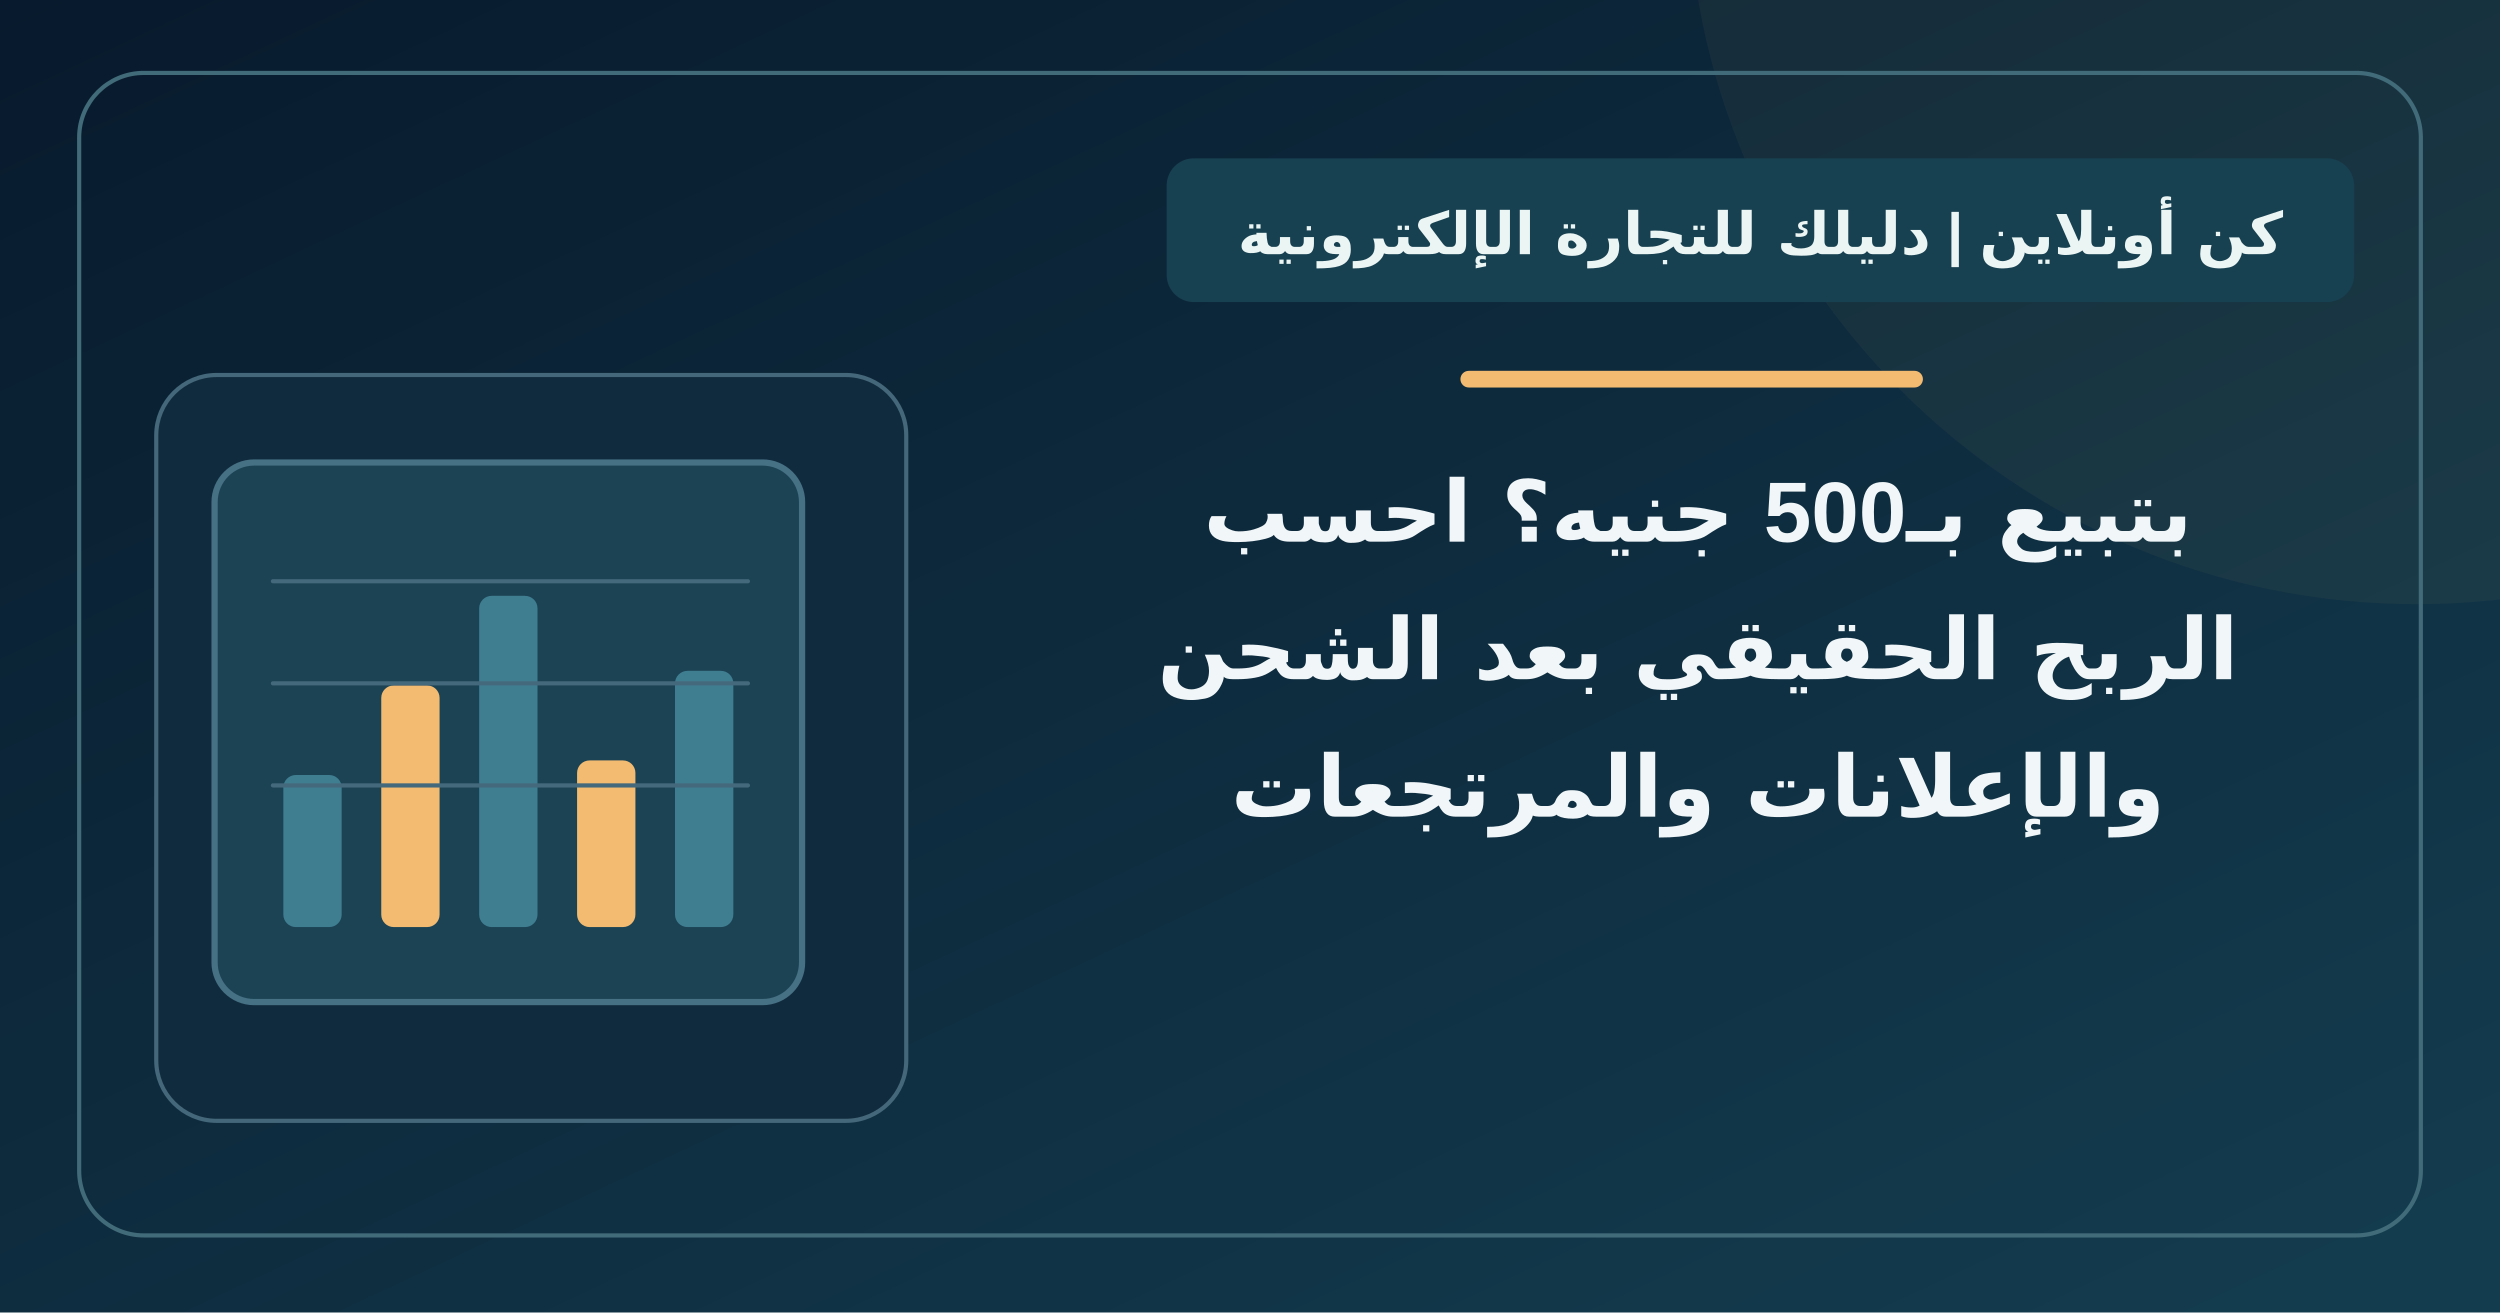
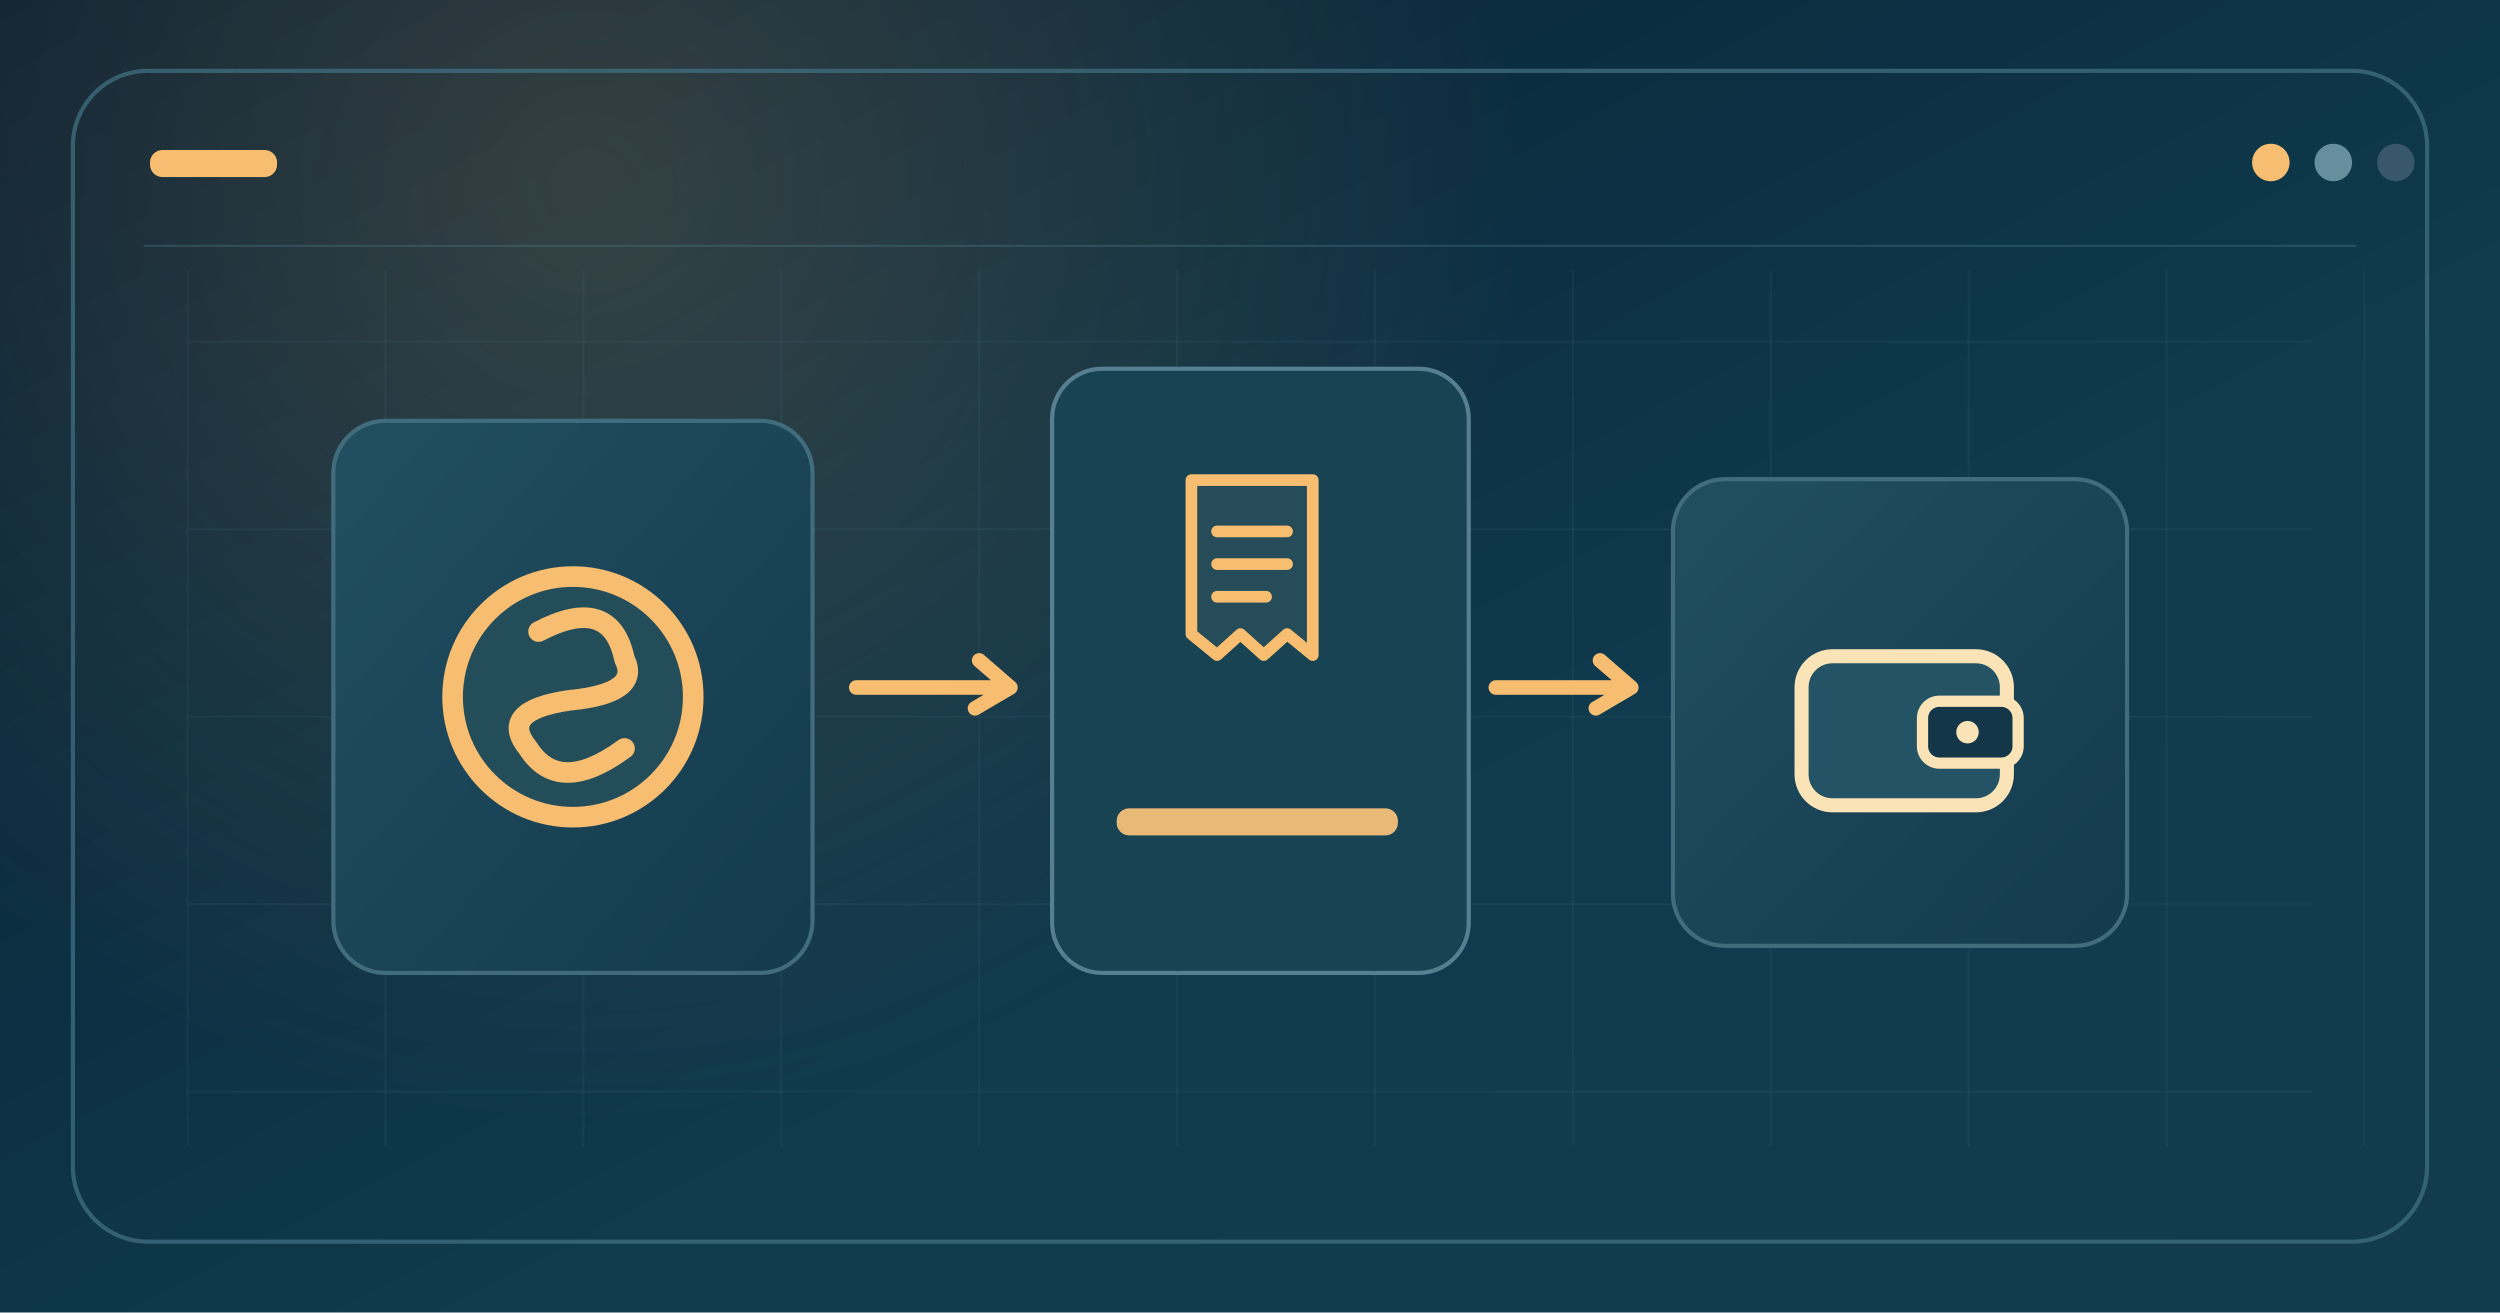
<svg xmlns="http://www.w3.org/2000/svg" width="1200" height="630" viewBox="0 0 1200 630" role="img" aria-labelledby="title desc">
  <defs>
-     <linearGradient id="g" x2=".9" y2="1">
-       <stop stop-color="#081a2d" />
-       <stop offset="1" stop-color="#133c4e" />
+     <linearGradient id="back" x1="0" y1="0" x2="1" y2="1">
+       <stop stop-color="#061d30" />
+       <stop offset=".62" stop-color="#103b4e" />
+       <stop offset="1" stop-color="#123b50" />
    </linearGradient>
+     <linearGradient id="glass" x1="0" y1="0" x2="1" y2="1">
+       <stop stop-color="#214f61" />
+       <stop offset="1" stop-color="#143a4d" />
+     </linearGradient>
+     <radialGradient id="bloom">
+       <stop stop-color="#f7bd70" stop-opacity=".18" />
+       <stop offset="1" stop-color="#f7bd70" stop-opacity="0" />
+     </radialGradient>
  </defs>
-   <rect width="1200" height="630" fill="url(#g)" />
-   <circle cx="1160" cy="-60" r="350" fill="#f2bb71" opacity=".05" />
-   <rect x="38" y="35" width="1124" height="558" rx="31" fill="none" stroke="#426b79" stroke-width="2" />
-   <rect x="75" y="180" width="360" height="358" rx="29" fill="#102b3d" stroke="#446779" stroke-width="2" />
-   <rect x="103" y="222" width="282" height="259" rx="19" fill="#1b4354" stroke="#467084" stroke-width="3" />
-   <rect x="136" y="372" width="28" height="73" rx="6" fill="#3f7d91" stroke="none" stroke-width="3" />
-   <rect x="183" y="329" width="28" height="116" rx="6" fill="#f2bb71" stroke="none" stroke-width="3" />
-   <rect x="230" y="286" width="28" height="159" rx="6" fill="#3f7d91" stroke="none" stroke-width="3" />
-   <rect x="277" y="365" width="28" height="80" rx="6" fill="#f2bb71" stroke="none" stroke-width="3" />
-   <rect x="324" y="322" width="28" height="123" rx="6" fill="#3f7d91" stroke="none" stroke-width="3" />
-   <path d="M131 279 L359 279" stroke="#45697c" stroke-width="2" stroke-linecap="round" fill="none" />
-   <path d="M131 328 L359 328" stroke="#45697c" stroke-width="2" stroke-linecap="round" fill="none" />
-   <path d="M131 377 L359 377" stroke="#45697c" stroke-width="2" stroke-linecap="round" fill="none" />
-   <rect x="560" y="76" width="570" height="69" rx="13" fill="#174050" />
-   <text x="845" y="122" text-anchor="middle" direction="rtl" font-family="Cairo,Tajawal,Arial,sans-serif" font-weight="700" font-size="28" fill="#eaf5f4">كن أونلاين | دليلك للتجارة الإلكترونية</text>
-   <rect x="701" y="178" width="222" height="8" rx="4" fill="#f2bb71" />
-   <text x="815" y="260" text-anchor="middle" direction="rtl" font-family="Cairo,Tajawal,Arial,sans-serif" font-weight="700" font-size="41" fill="#f1f6f8">بتبيع بـ500 جنيه؟ احسب</text>
-   <text x="815" y="326" text-anchor="middle" direction="rtl" font-family="Cairo,Tajawal,Arial,sans-serif" font-weight="700" font-size="41" fill="#f1f6f8">الربح الحقيقي بعد الشحن</text>
-   <text x="815" y="392" text-anchor="middle" direction="rtl" font-family="Cairo,Tajawal,Arial,sans-serif" font-weight="700" font-size="41" fill="#f1f6f8">والإعلانات والمرتجعات</text>
+   <rect width="1200" height="630" fill="url(#back)" />
+   <circle cx="283" cy="91" r="450" fill="url(#bloom)" />
+   <rect x="35" y="34" width="1130" height="562" rx="36" fill="none" stroke="#3f6f81" stroke-width="2" opacity=".75" />
+   <path d="M69 118H1131" stroke="#4c7f8b" stroke-width="1" opacity=".34" />
+   <rect x="72" y="72" width="61" height="13" rx="6" fill="#f7bd70" />
+   <circle cx="1090" cy="78" r="9" fill="#f7bd70" />
+   <circle cx="1120" cy="78" r="9" fill="#668e9d" />
+   <circle cx="1150" cy="78" r="9" fill="#38576b" />
+   <g stroke="#508396" stroke-opacity=".10" stroke-width="1">
+     <path d="M90 130V550" />
+     <path d="M185 130V550" />
+     <path d="M280 130V550" />
+     <path d="M375 130V550" />
+     <path d="M470 130V550" />
+     <path d="M565 130V550" />
+     <path d="M660 130V550" />
+     <path d="M755 130V550" />
+     <path d="M850 130V550" />
+     <path d="M945 130V550" />
+     <path d="M1040 130V550" />
+     <path d="M1135 130V550" />
+     <path d="M90 164H1110" />
+     <path d="M90 254H1110" />
+     <path d="M90 344H1110" />
+     <path d="M90 434H1110" />
+     <path d="M90 524H1110" />
+   </g>
+   <rect x="160" y="202" width="230" height="265" rx="25" fill="url(#glass)" stroke="#416c7d" stroke-width="2" />
+   <g transform="translate(192.5 252) scale(1.65)">
+     <circle cx="50" cy="50" r="35" fill="#244d5a" stroke="#f7bd70" stroke-width="6" />
+     <path d="M40 31Q61 20 65 39Q70 49 49 51Q28 54 37 65Q46 79 65 65" fill="none" stroke="#f7bd70" stroke-width="6" stroke-linecap="round" stroke-linejoin="round" />
+   </g>
+   <path d="M411 330L485 330M470 317L485 330L468 340" fill="none" stroke="#f7bd70" stroke-width="7" stroke-linecap="round" stroke-linejoin="round" />
+   <rect x="505" y="177" width="200" height="290" rx="24" fill="#184353" stroke="#568091" stroke-width="2" />
+   <g transform="translate(545 217) scale(1.12)">
+     <path d="M24 12H76V87L65 78L55 87L45 78L35 87L24 78Z" fill="#254c58" stroke="#f7bd70" stroke-width="5" stroke-linecap="round" stroke-linejoin="round" />
+     <path d="M35 34H65M35 48H65M35 62H56" fill="none" stroke="#f7bd70" stroke-width="5" stroke-linecap="round" stroke-linejoin="round" />
+   </g>
+   <rect x="536" y="388" width="135" height="13" rx="6" fill="#e8b977" stroke="none" stroke-width="0" />
+   <rect x="803" y="230" width="218" height="224" rx="25" fill="url(#glass)" stroke="#416c7d" stroke-width="2" />
+   <g transform="translate(844.5 274.5) scale(1.35)">
+     <rect x="15" y="30" width="73" height="53" rx="11" fill="#235365" stroke="#fae4b7" stroke-width="5" />
+     <rect x="58" y="46" width="34" height="22" rx="6" fill="#133649" stroke="#fae4b7" stroke-width="4" />
+     <circle cx="74" cy="57" r="4" fill="#fae4b7" stroke="none" stroke-width="0" />
+   </g>
+   <path d="M718 330L783 330M768 317L783 330L766 340" fill="none" stroke="#f7bd70" stroke-width="7" stroke-linecap="round" stroke-linejoin="round" />
</svg>
